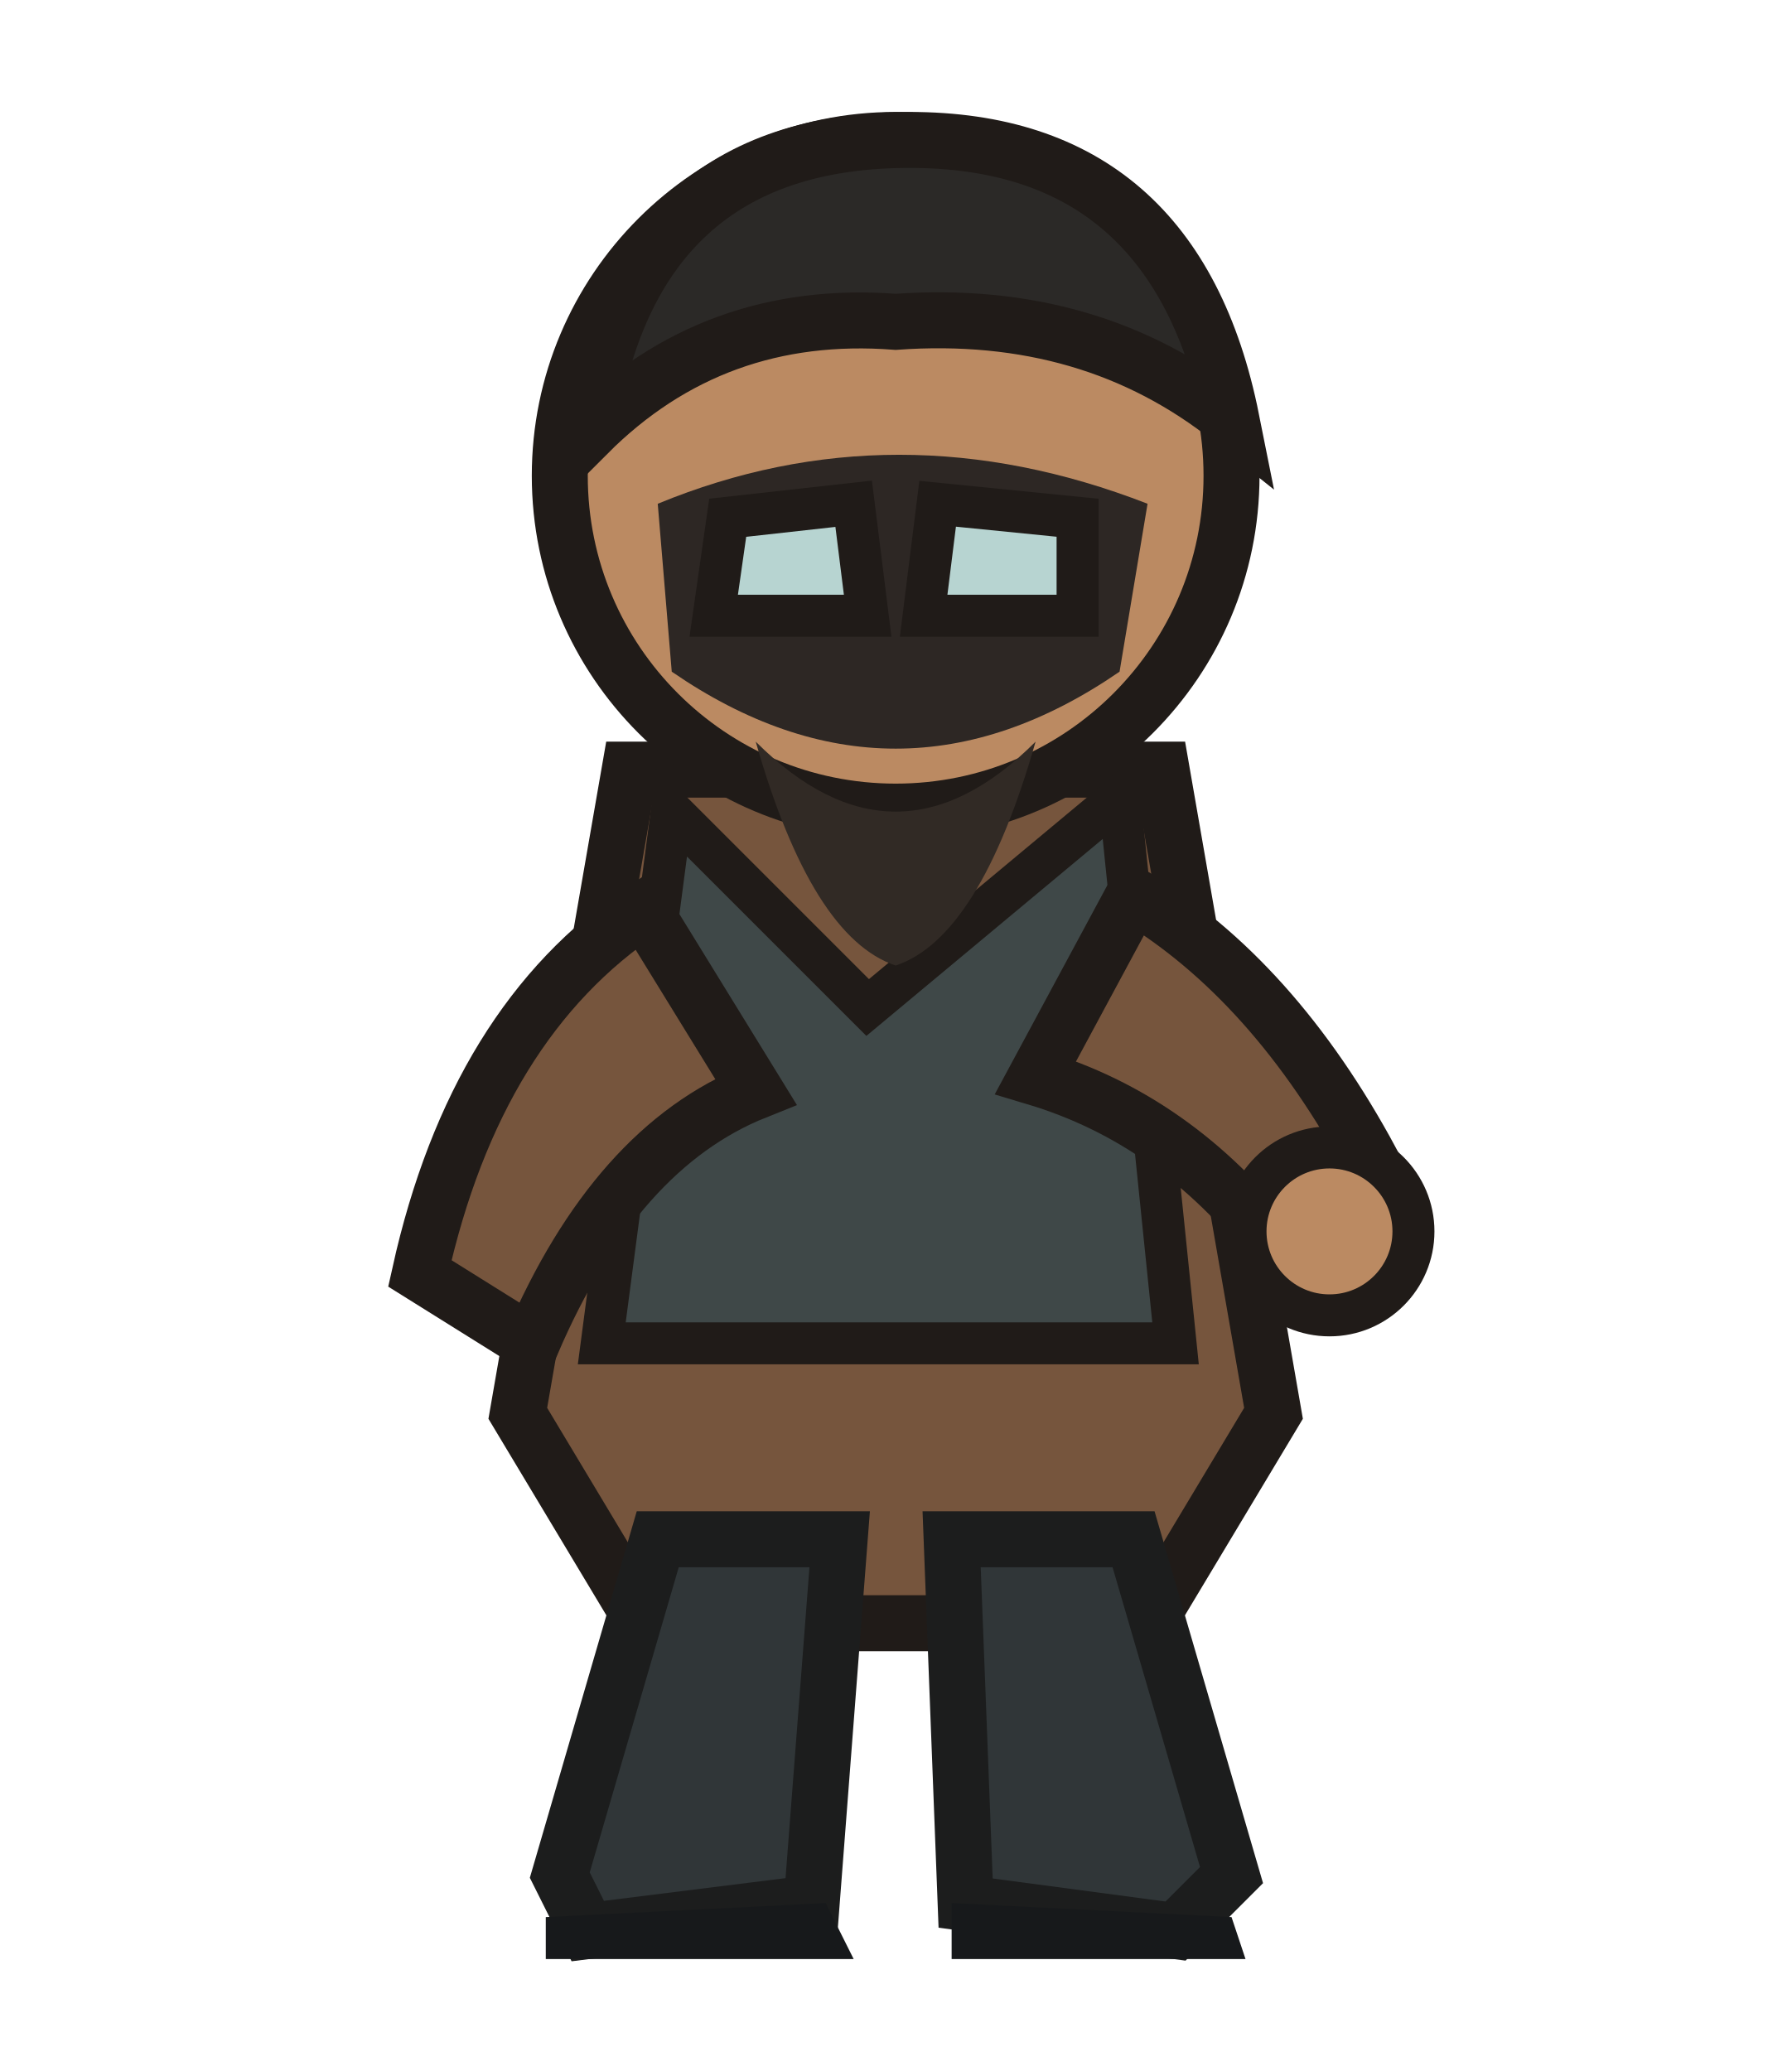
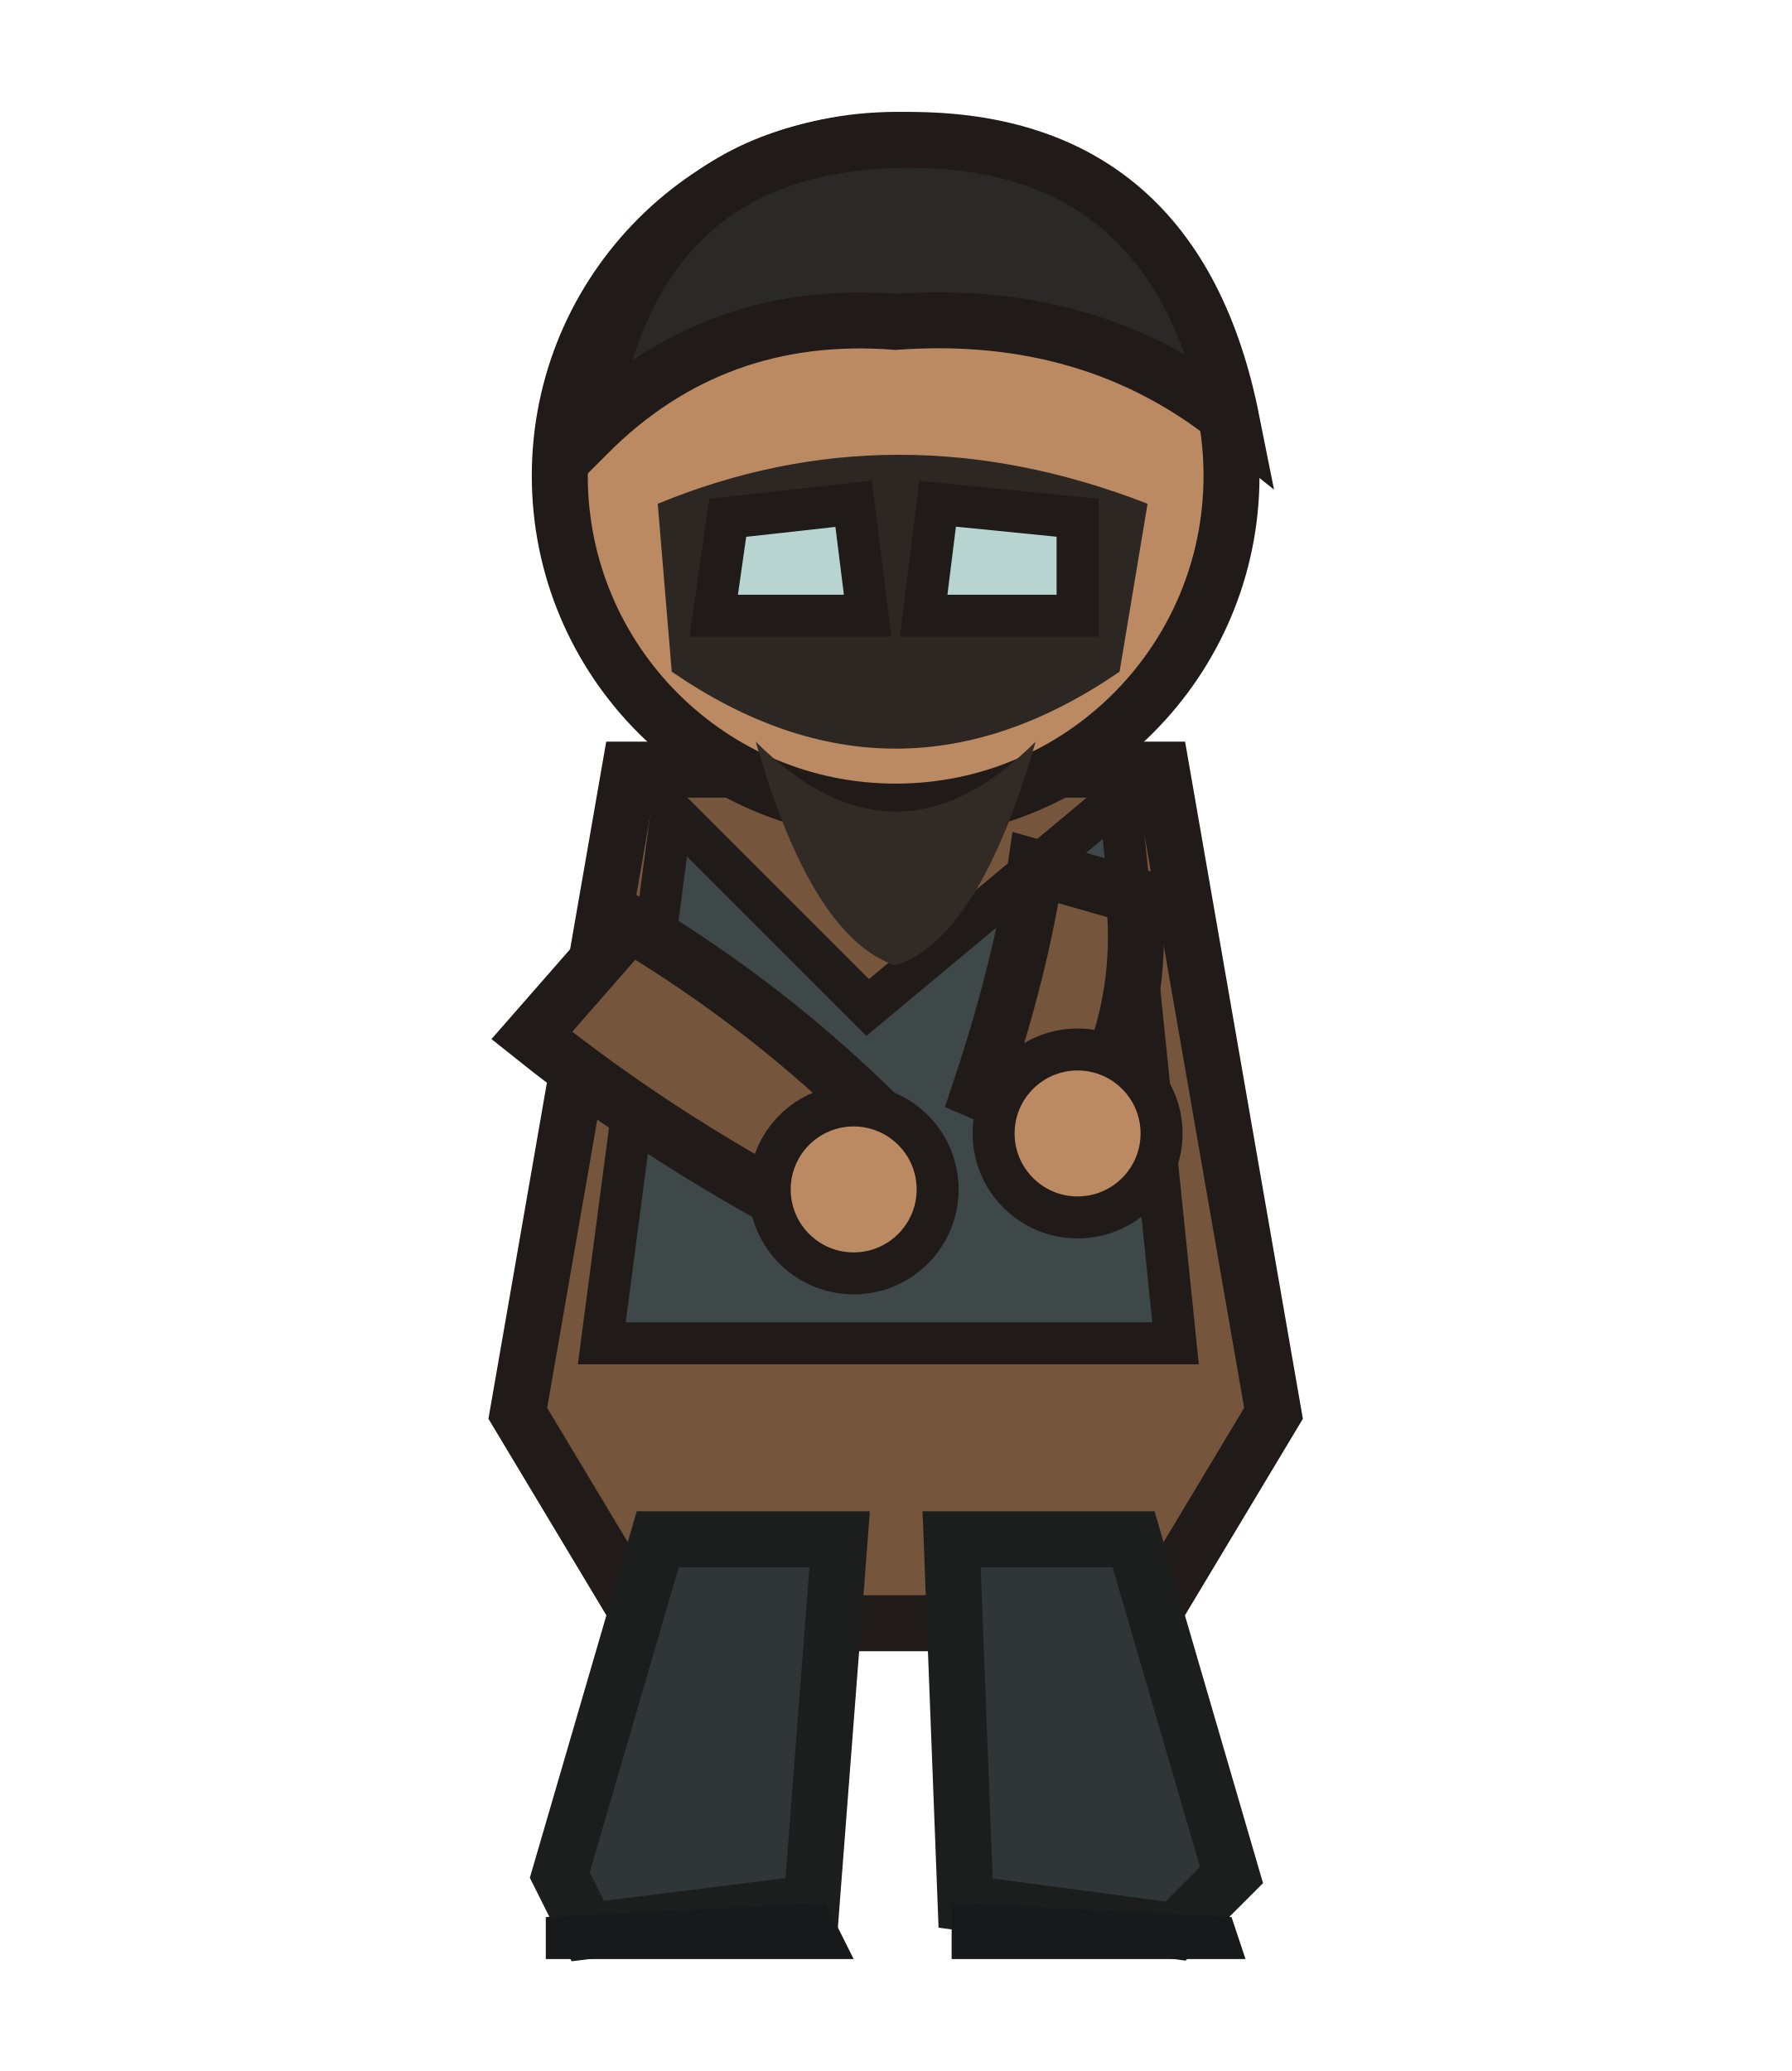
<svg xmlns="http://www.w3.org/2000/svg" width="128" height="148" viewBox="0 0 128 148" role="img" aria-label="Shotgun character idle frame 0">
-   <g id="shotgun-body" data-frame="idle-0" data-canvas="128x148" data-foot-line-y="140">
+   <g id="shotgun-body" data-frame="idle-0" data-canvas="128x148" data-foot-line-y="140" data-grip-x="77" data-grip-y="81">
    <path d="M45 55L83 55L91 101L82 116L46 116L37 101Z" fill="#76553d" stroke="#201b18" stroke-width="4" />
    <path d="M48 58L62 72L80 57L84 96L43 96Z" fill="#3f4848" stroke="#201b18" stroke-width="3" />
-     <path d="M46 65Q34 73 30 91L38 96Q44 82 54 78Z" fill="#76553d" stroke="#201b18" stroke-width="4" />
-     <path d="M81 64Q91 70 98 83L91 89Q84 80 74 77Z" fill="#76553d" stroke="#201b18" stroke-width="4" />
-     <circle cx="95" cy="88" r="6" fill="#bb8a62" stroke="#201b18" stroke-width="3" />
+     <path d="M45 66Q55 72 63 80L60 88Q48 82 38 74Z" fill="#76553d" stroke="#201b18" stroke-width="4" />
+     <circle cx="61" cy="85" r="6" fill="#bb8a62" stroke="#201b18" stroke-width="3" />
+     <path d="M81 64Q82 73 77 81L70 78Q73 69 74 62Z" fill="#76553d" stroke="#201b18" stroke-width="4" />
+     <circle cx="77" cy="81" r="6" fill="#bb8a62" stroke="#201b18" stroke-width="3" />
    <path d="M47 110L60 110L58 136L42 138L40 134Z" fill="#303638" stroke="#1c1d1d" stroke-width="4" />
    <path d="M68 110L81 110L88 134L84 138L69 136Z" fill="#303638" stroke="#1c1d1d" stroke-width="4" />
    <path d="M39 137L59 136L61 140L39 140Z" fill="#17191b" />
    <path d="M68 136L88 137L89 140L68 140Z" fill="#17191b" />
    <circle cx="64" cy="34" r="24" fill="#bb8a62" stroke="#201b18" stroke-width="4" />
    <path d="M42 31Q45 10 65 10Q84 10 88 30Q78 22 64 23Q51 22 42 31Z" fill="#2b2927" stroke="#201b18" stroke-width="4" />
    <path d="M47 36Q64 29 82 36L80 48Q64 59 48 48Z" fill="#2d2724" />
    <path d="M52 37L61 36L62 44L51 44ZM67 36L77 37L77 44L66 44Z" fill="#b7d4d1" stroke="#201b18" stroke-width="3" />
    <path d="M54 53Q64 63 74 53Q70 67 64 69Q58 67 54 53Z" fill="#312a25" />
  </g>
</svg>
